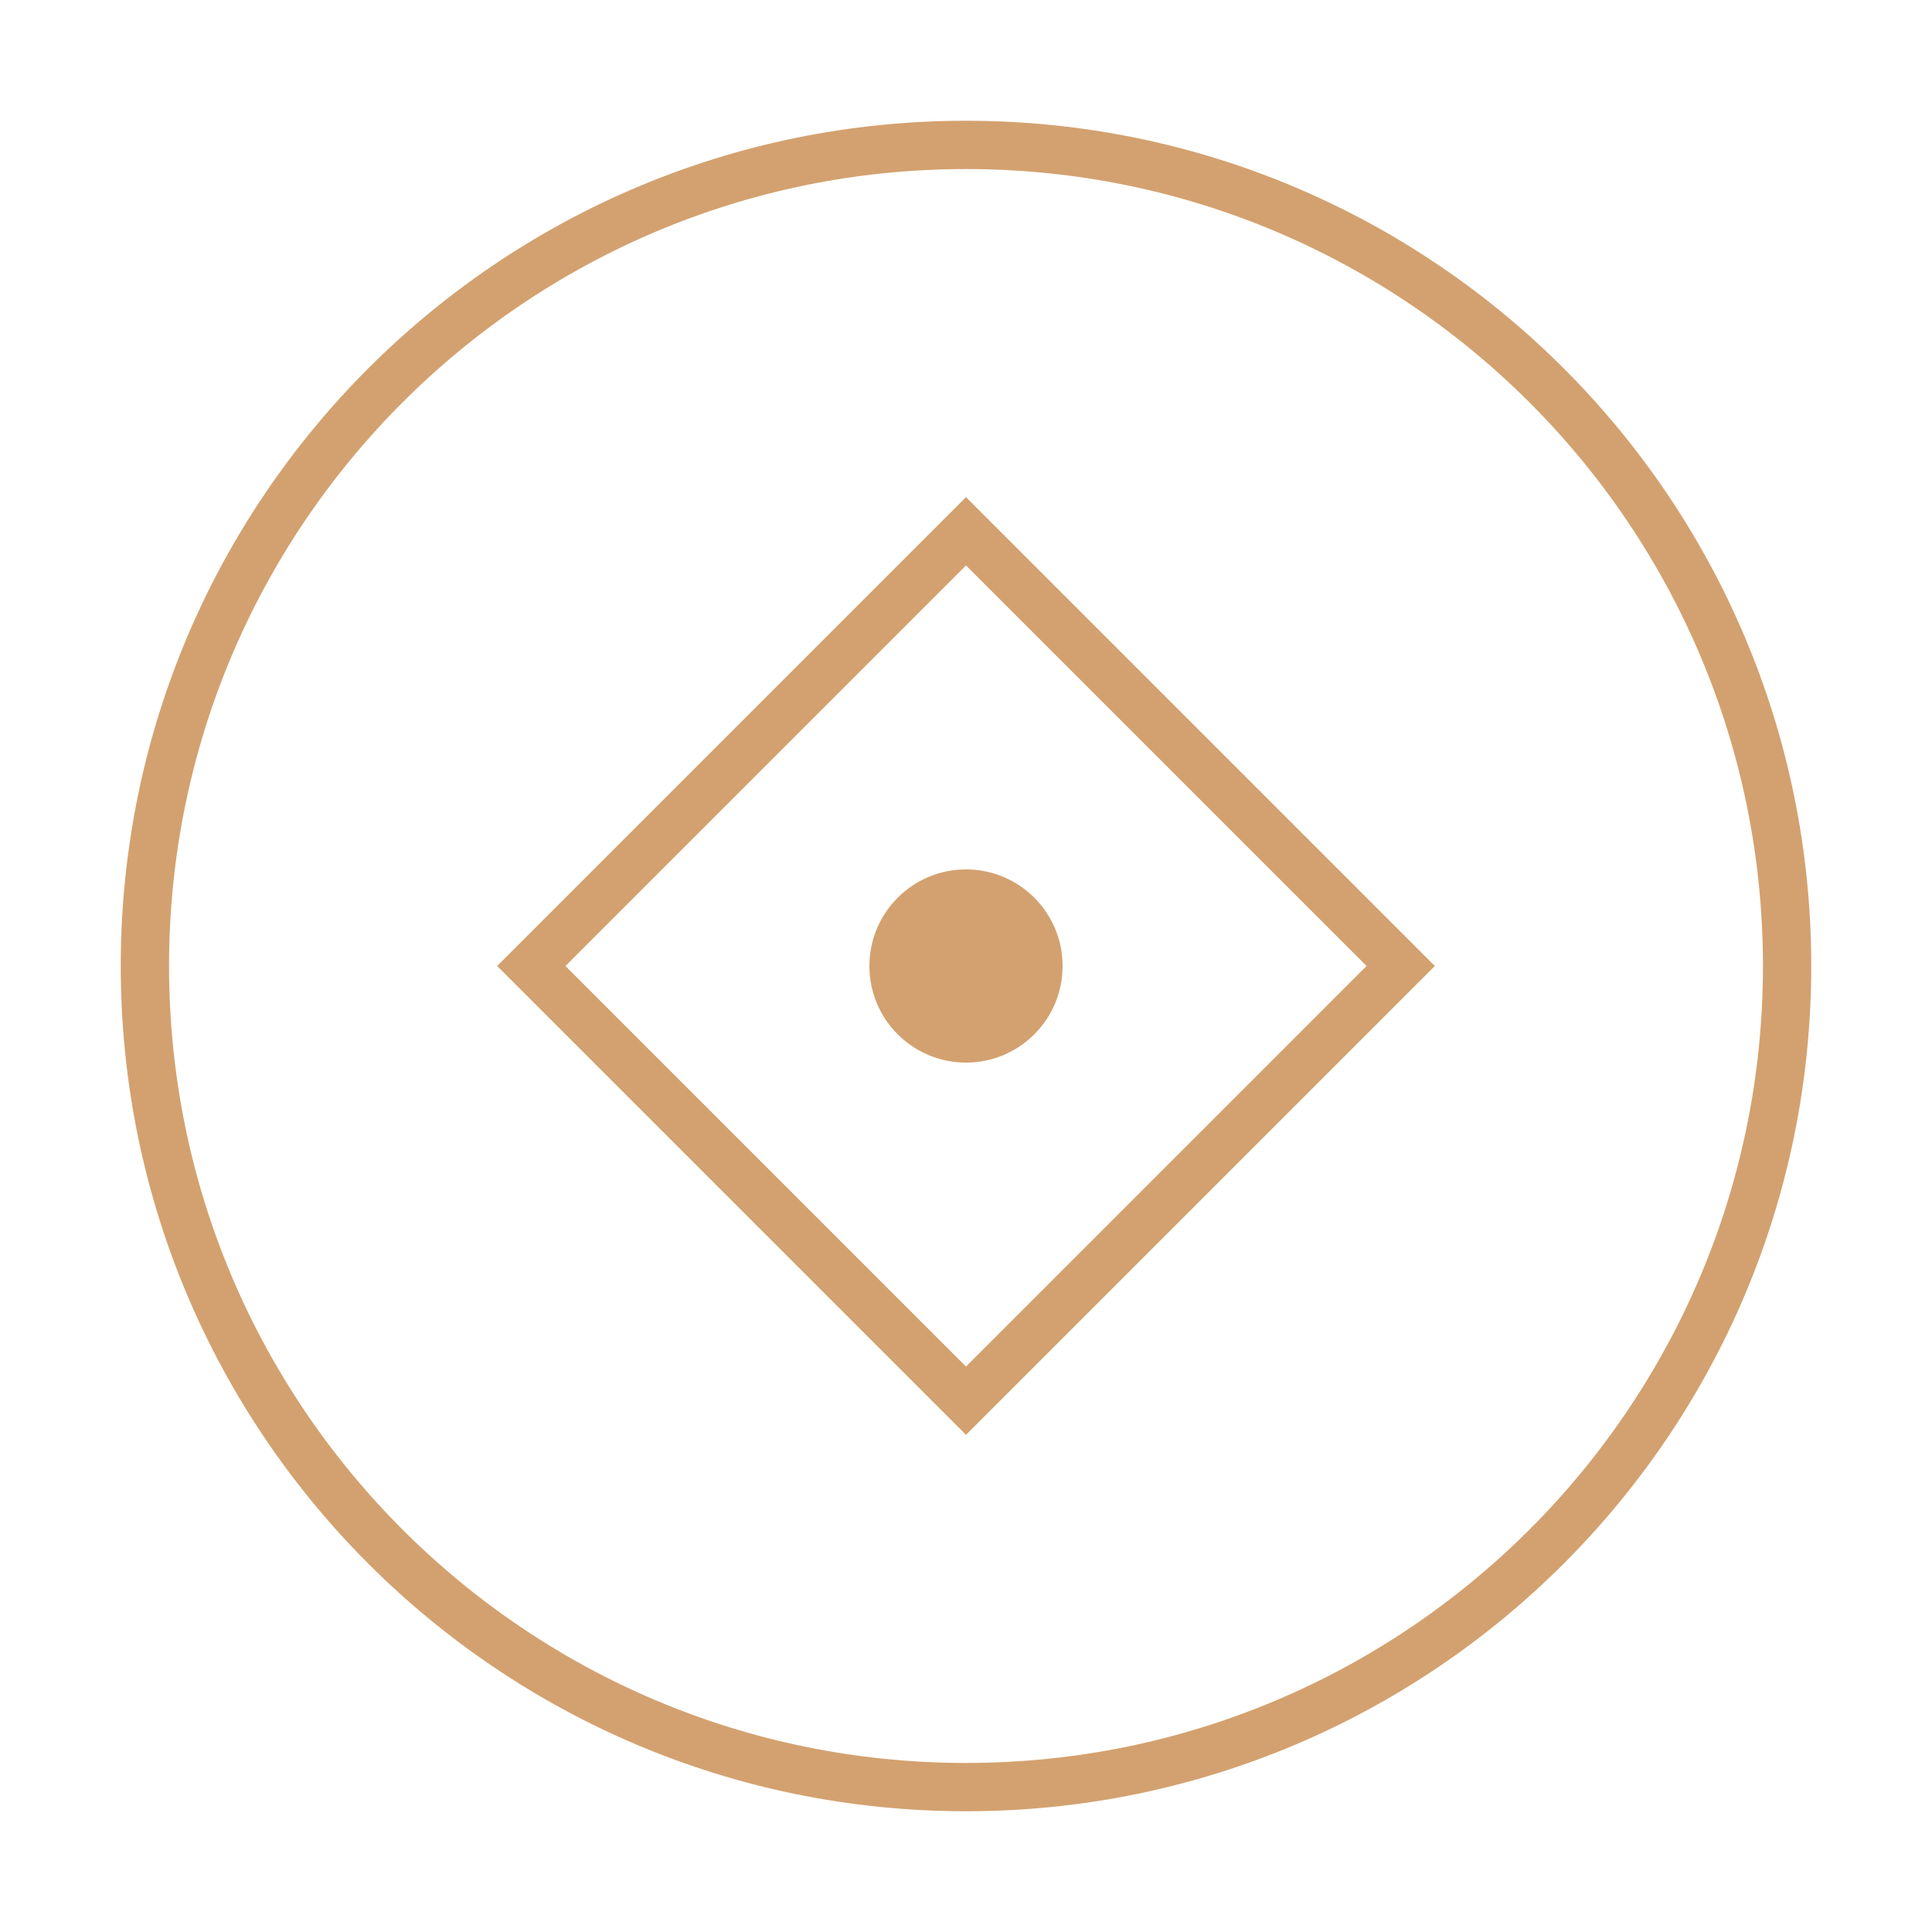
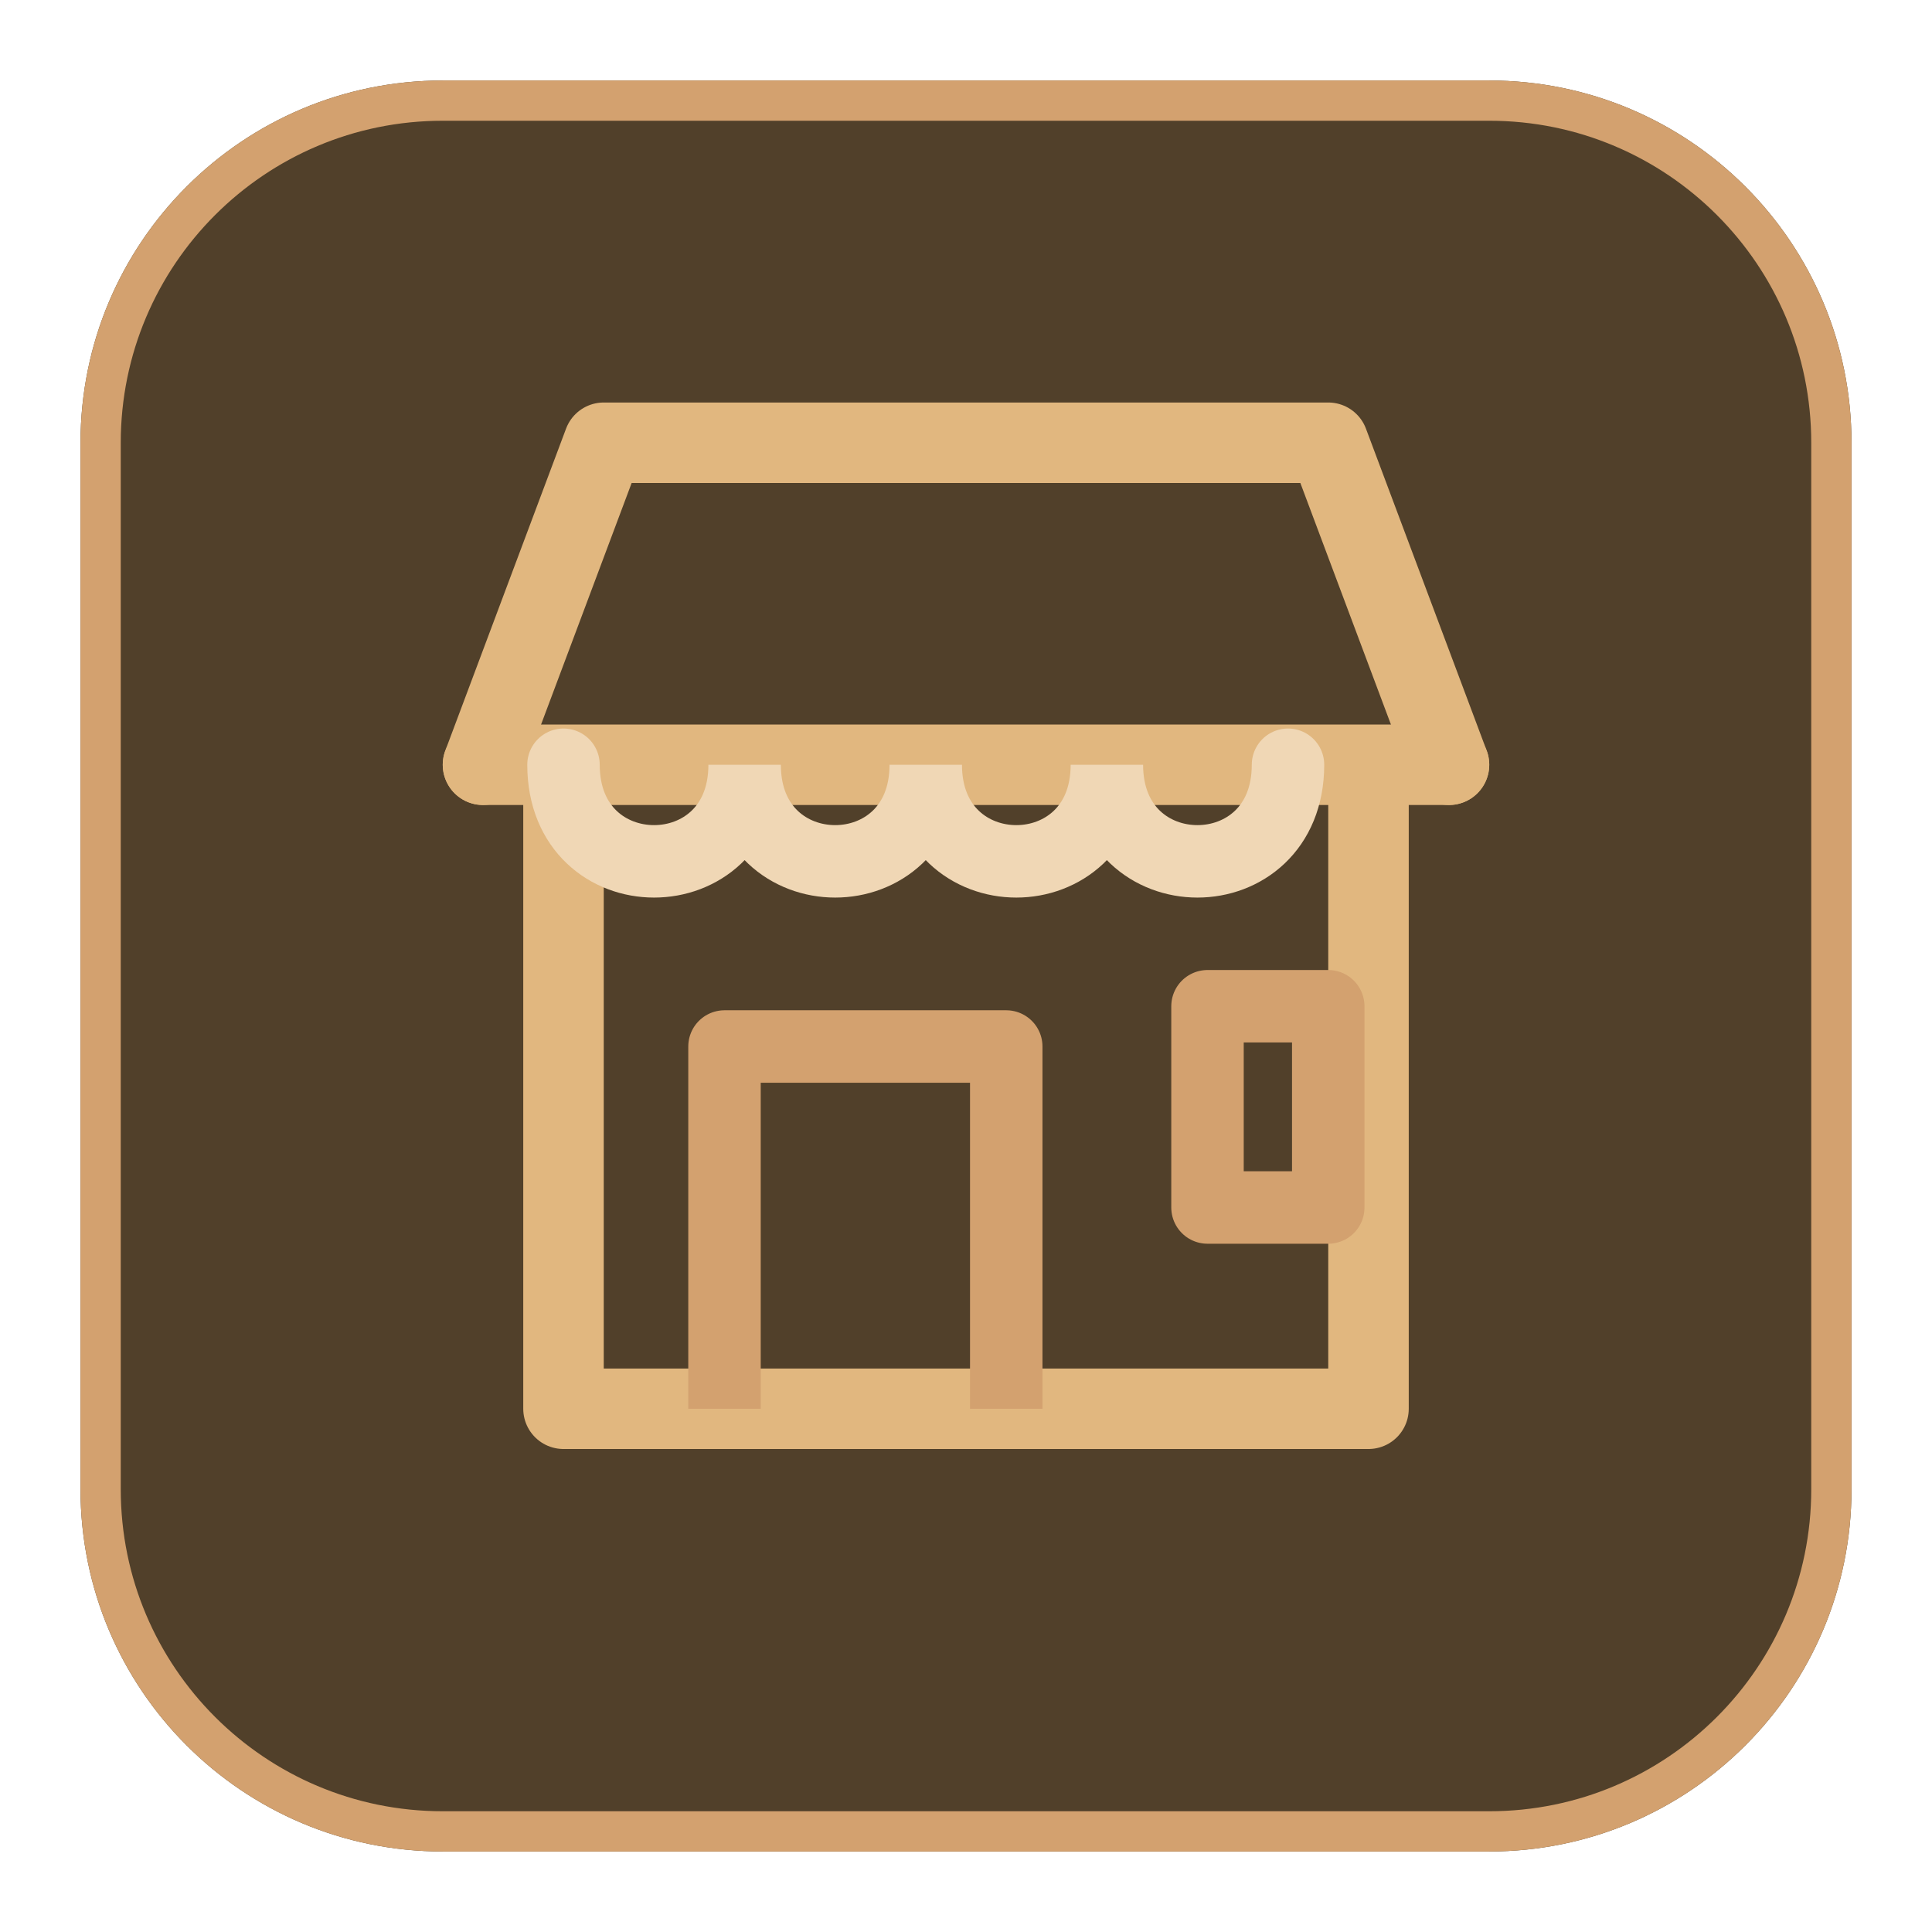
- <svg xmlns="http://www.w3.org/2000/svg" viewBox="0 0 40 40" fill="none">
-   <circle cx="20" cy="20" r="17" stroke="#D3A16F" />
-   <path d="m20 11 9 9-9 9-9-9 9-9Z" stroke="#D3A16F" />
-   <circle cx="20" cy="20" r="2" fill="#D3A16F" />
+ <svg xmlns="http://www.w3.org/2000/svg" viewBox="0 0 48 48" fill="none">
+   <rect x="2" y="2" width="44" height="44" rx="9" fill="#51402A" />
+   <rect x="2.5" y="2.5" width="43" height="43" rx="8.5" stroke="#D3A16F" />
+   <path d="m12 19 3-8h18l3 8" stroke="#E1B77F" stroke-linecap="round" stroke-linejoin="round" stroke-width="2" />
+   <path d="M12 19h24M14 19v16h20V19" stroke="#E1B77F" stroke-linecap="round" stroke-linejoin="round" stroke-width="2" />
+   <path d="M14 19c0 3.2 4.5 3.2 4.5 0 0 3.2 4.5 3.2 4.5 0 0 3.2 4.5 3.2 4.5 0 0 3.2 4.5 3.2 4.5 0" fill="none" stroke="#F0D7B5" stroke-linecap="round" stroke-width="1.8" />
+   <path d="M18 35V26h7v9m5-10h3v5h-3z" stroke="#D3A16F" stroke-linejoin="round" stroke-width="1.8" />
</svg>
